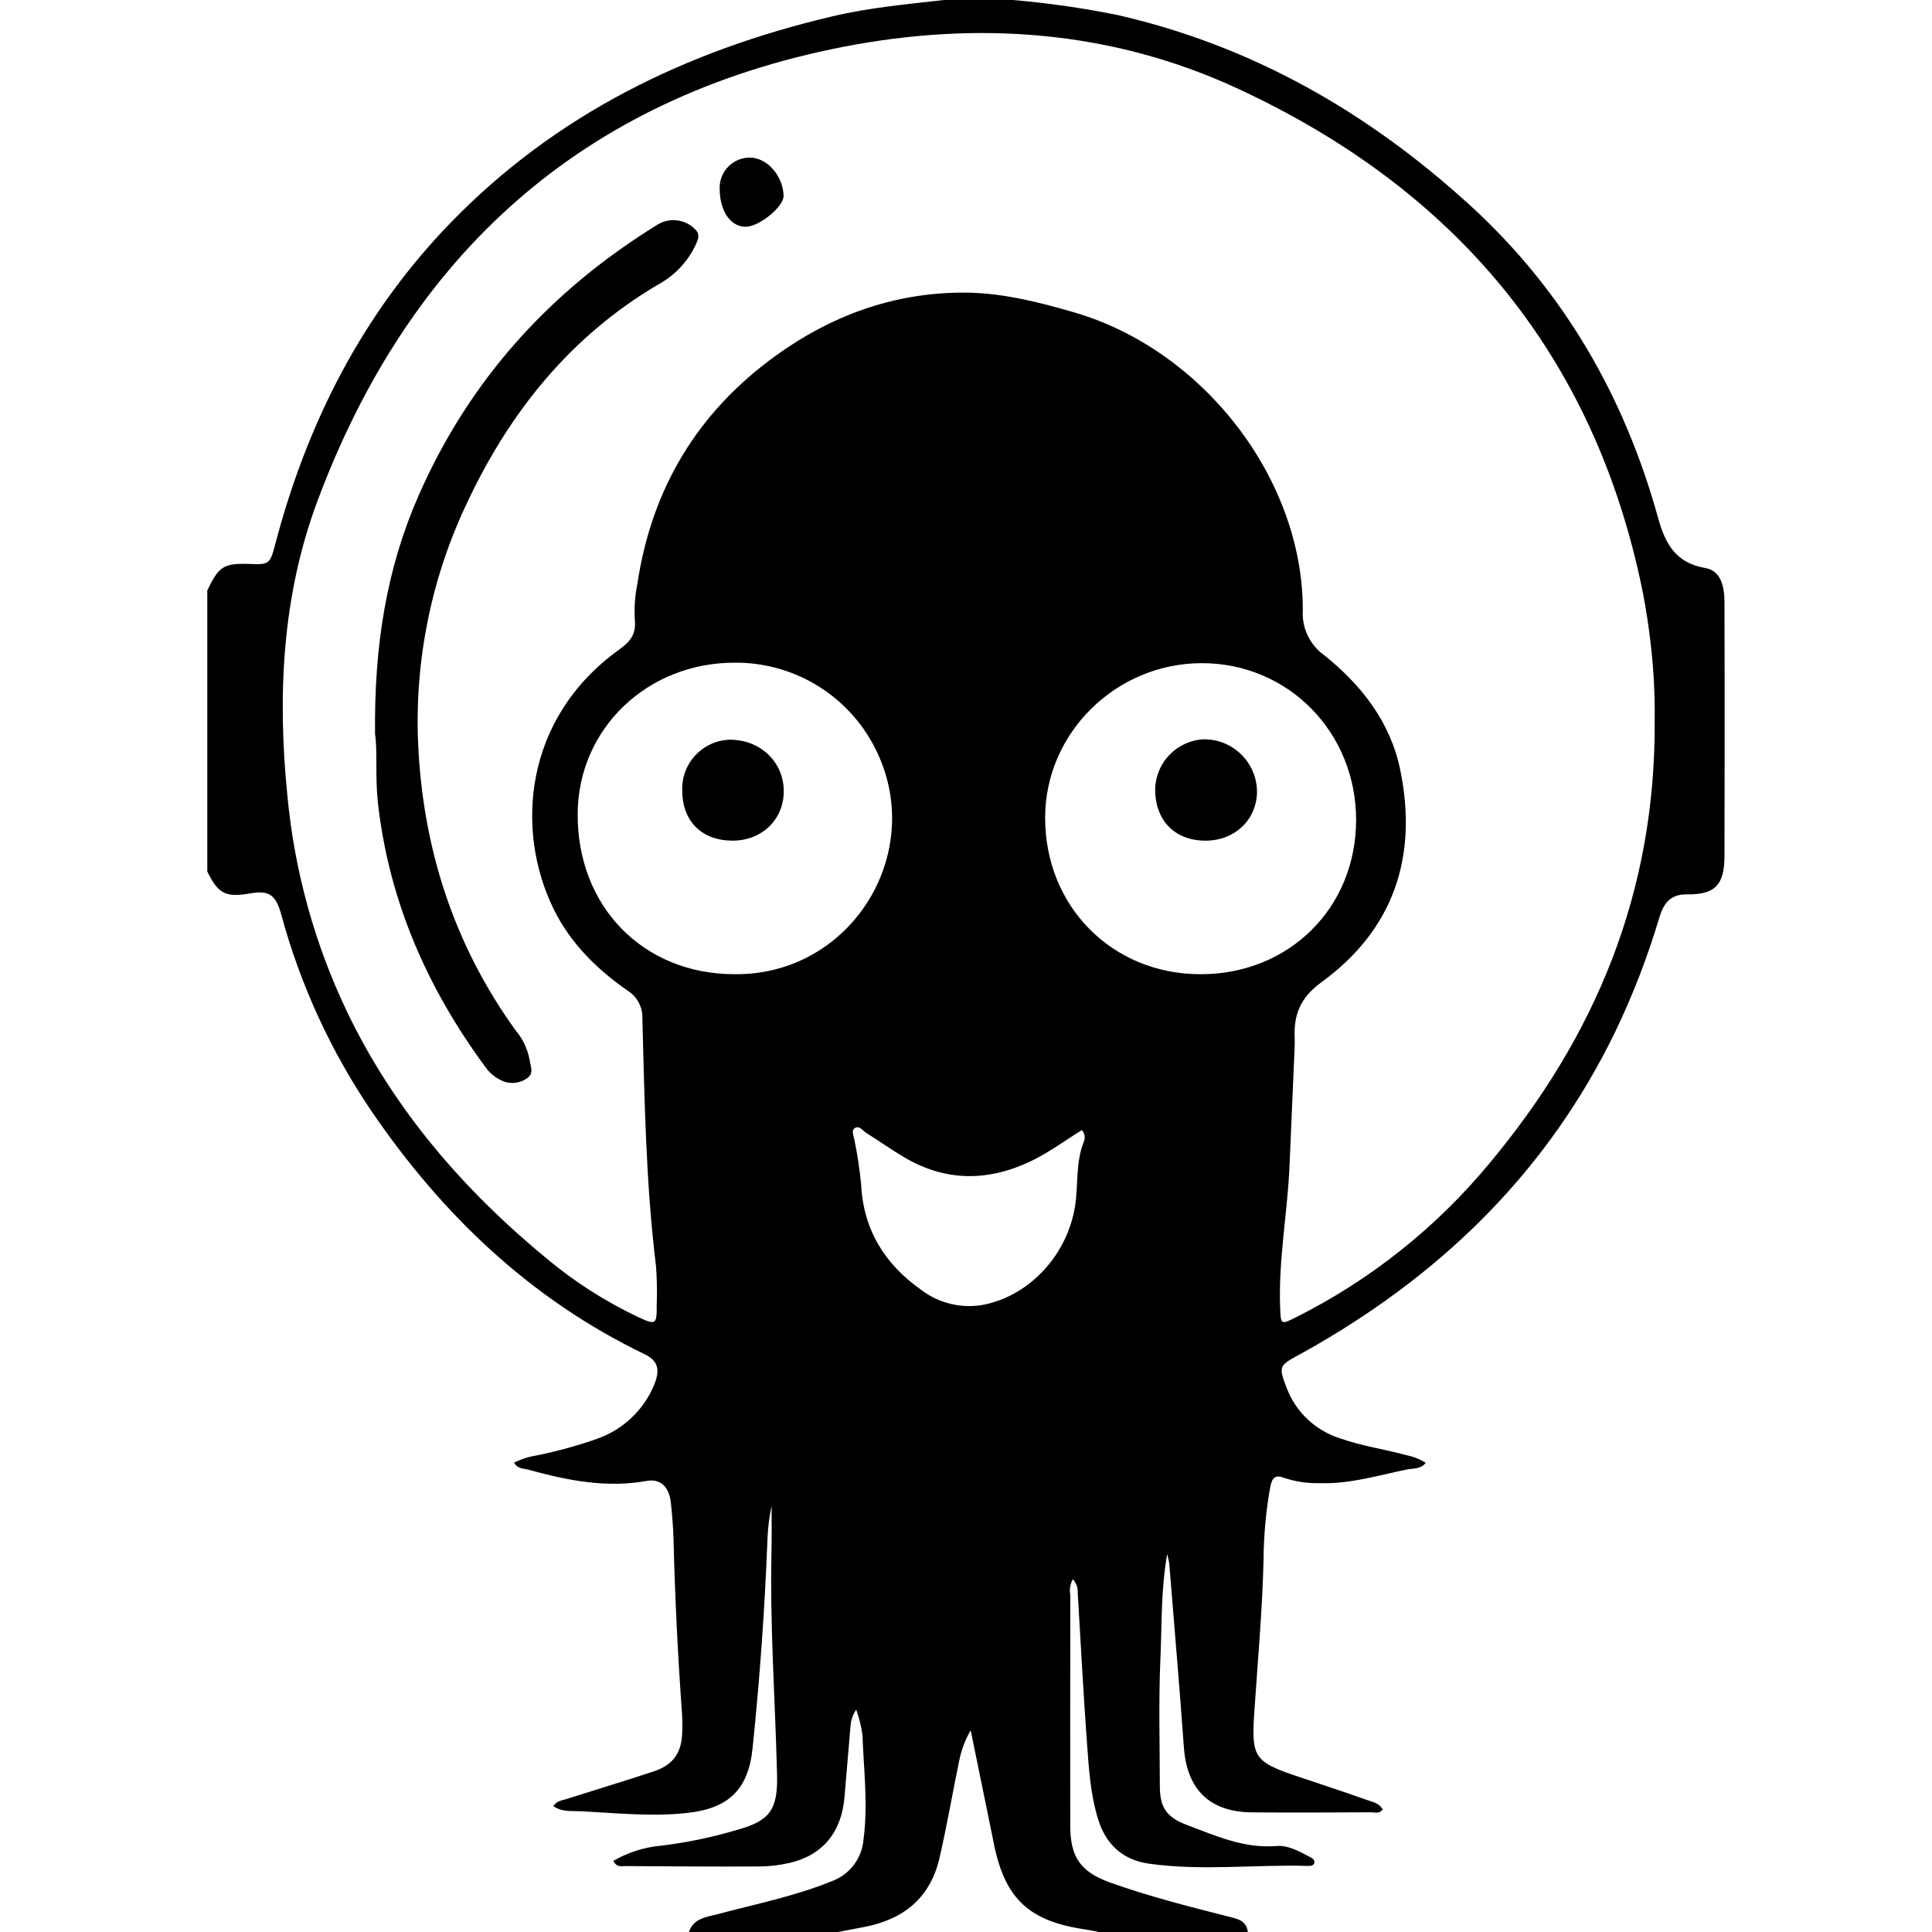
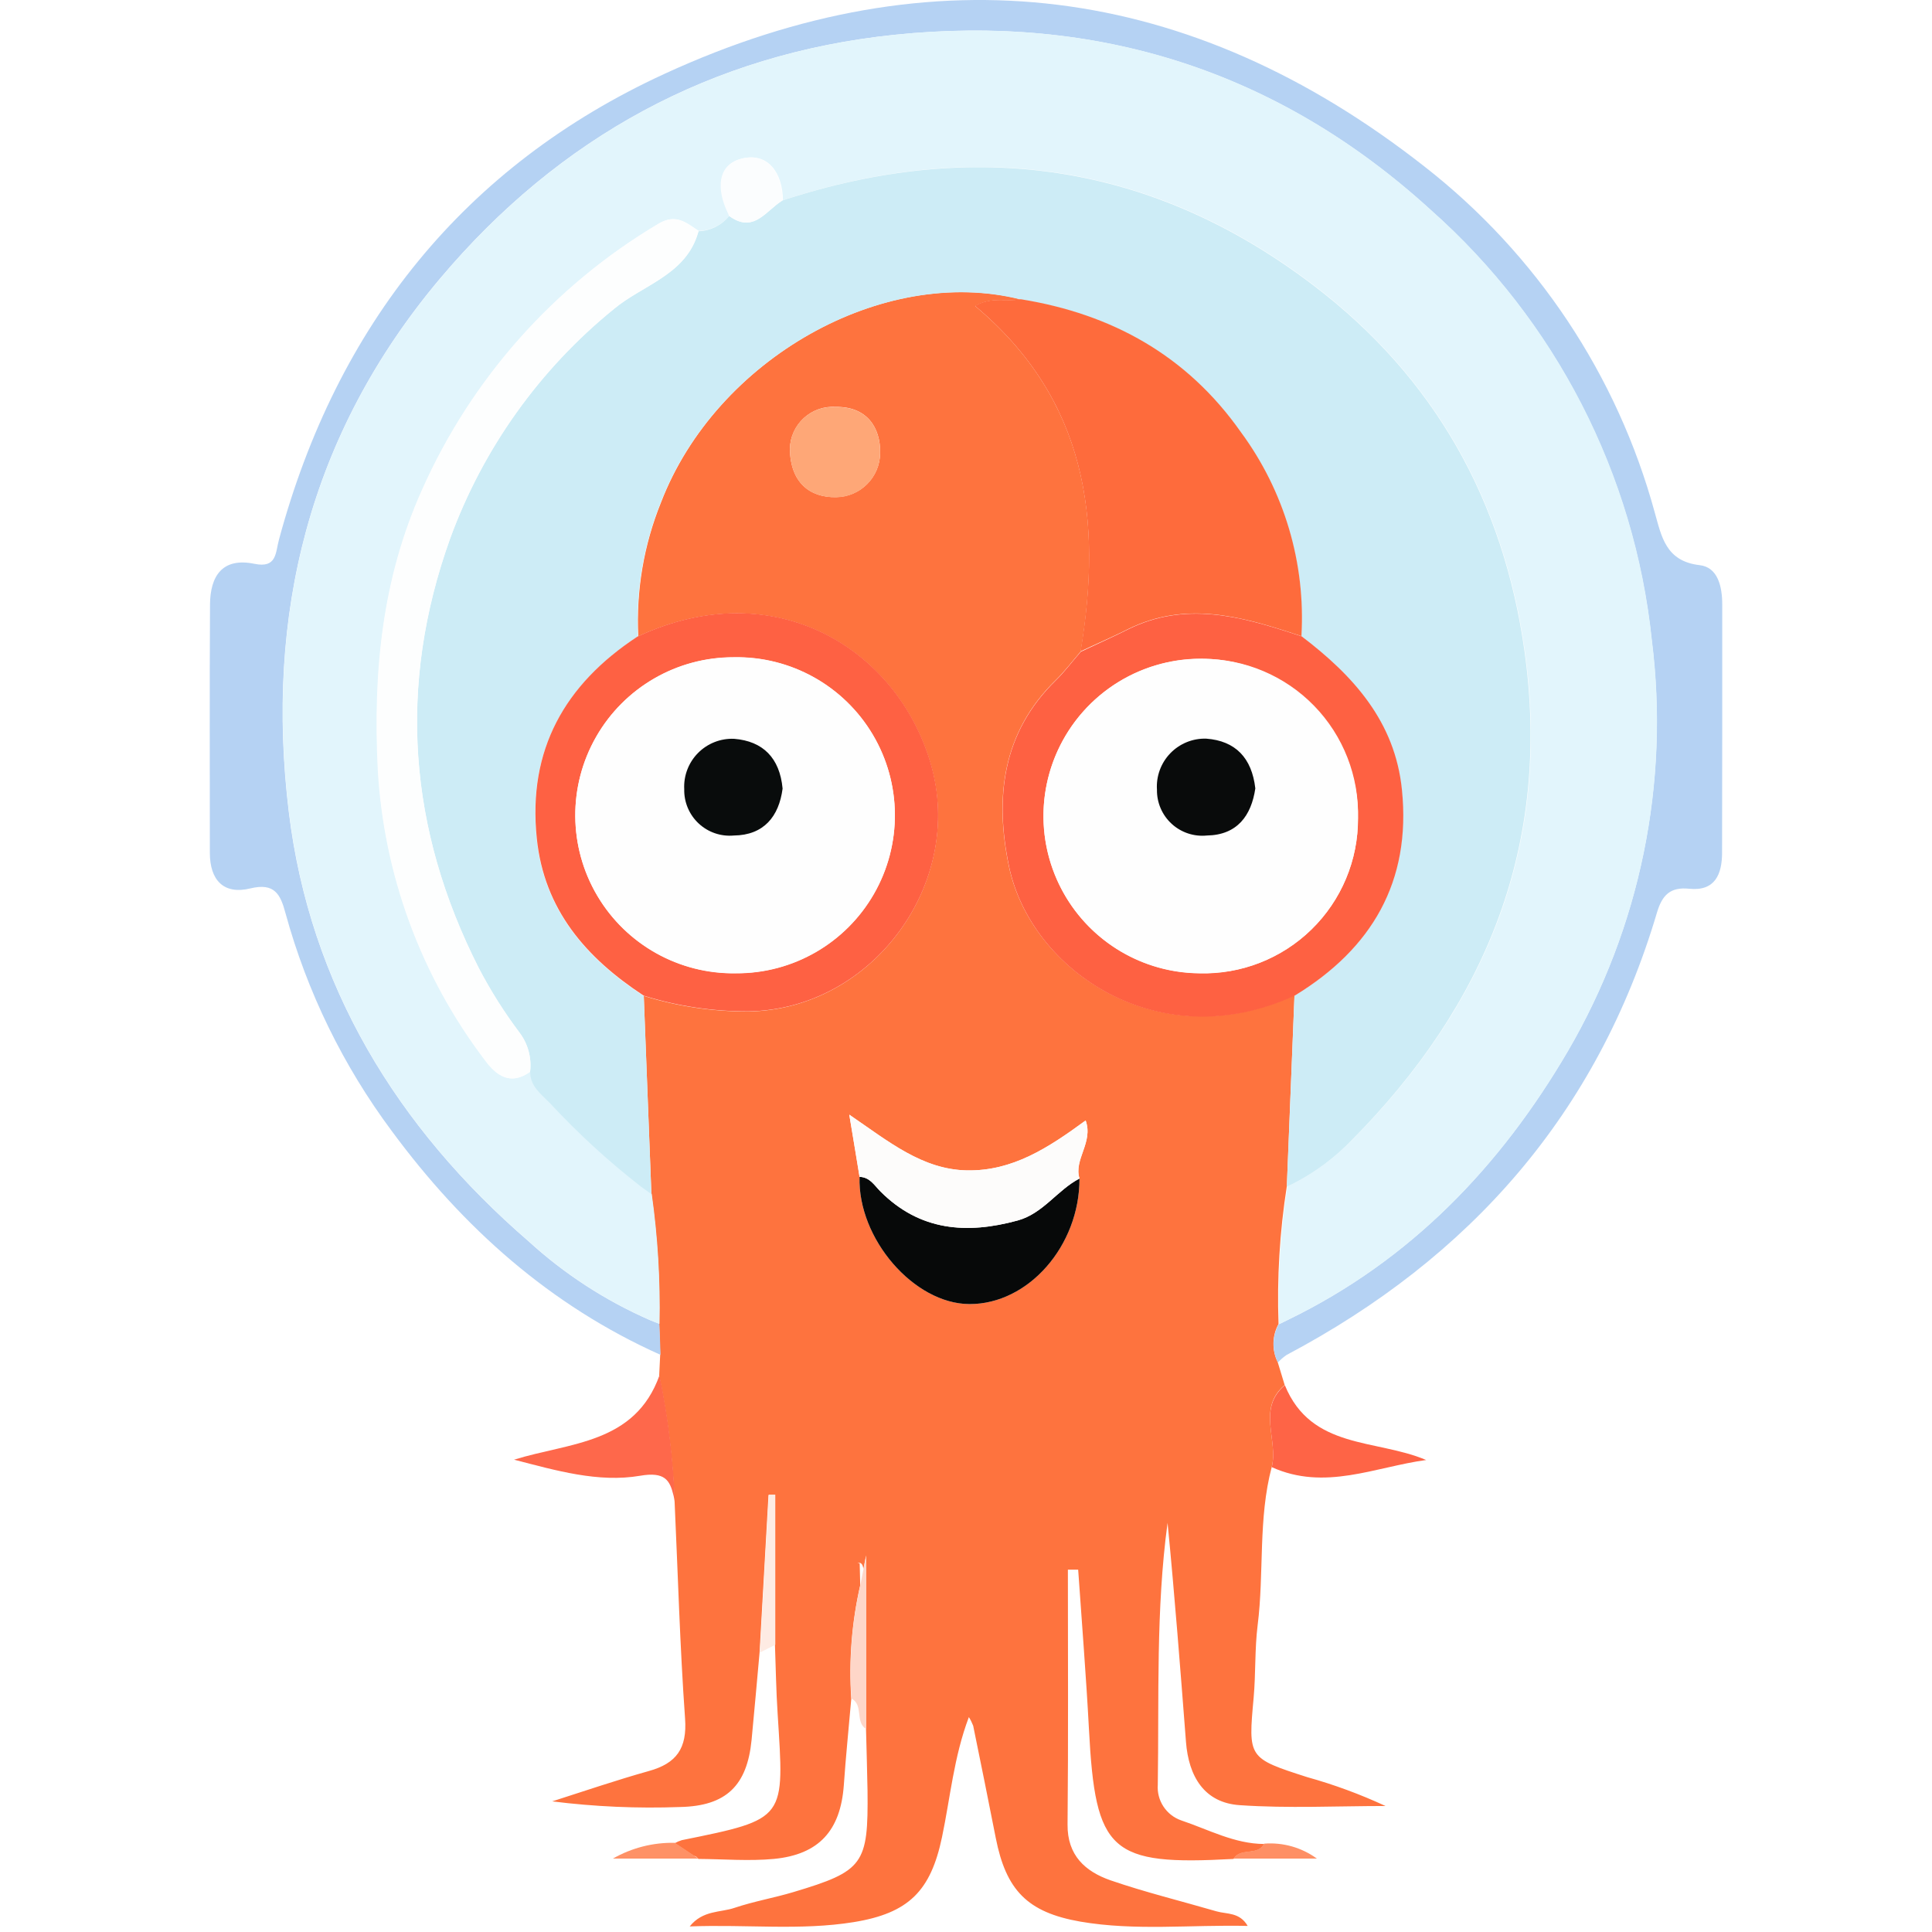
- <svg xmlns="http://www.w3.org/2000/svg" role="img" viewBox="0 0 24 24">
-   <path d="M12.581 0c.436.037.871.1 1.299.186 1.679.383 3.121 1.213 4.382 2.365 1.161 1.06 1.917 2.372 2.335 3.881.089.321.216.56.586.624.205.035.238.245.239.43.003.646.002 1.294.002 1.94l-.002 1.21c-.001.356-.116.479-.466.474-.211-.003-.293.119-.344.291-.146.489-.33.966-.552 1.426-.818 1.682-2.084 2.938-3.688 3.87-.077.045-.155.088-.233.131-.252.137-.258.146-.155.415.114.299.358.529.664.625.269.096.553.134.827.21a.672.672 0 0 1 .236.094c-.066.082-.156.067-.231.082-.36.073-.713.184-1.086.17a1.275 1.275 0 0 1-.438-.064c-.114-.045-.152-.006-.176.109a5.354 5.354 0 0 0-.084.92c-.015.617-.071 1.23-.112 1.844-.042.598-.018.651.558.842.281.094.563.187.842.286.069.024.15.038.192.117-.04.057-.098.035-.146.035-.493.003-.985.005-1.478.001-.524-.005-.806-.282-.845-.803-.055-.762-.12-1.524-.182-2.286a.947.947 0 0 0-.026-.12c-.079.455-.065.879-.084 1.298-.023.528-.008 1.057-.007 1.584 0 .27.086.388.335.483.359.135.711.295 1.114.262.141-.012.276.062.402.129.032.017.073.033.069.073-.004.043-.049.047-.084.045-.657-.019-1.317.065-1.972-.028-.323-.046-.533-.236-.631-.552-.094-.303-.114-.617-.137-.93-.046-.626-.078-1.253-.116-1.88a.222.222 0 0 0-.061-.171.282.282 0 0 0-.031.193c-.002.956-.002 1.911-.001 2.866 0 .388.123.575.494.708.481.172.976.298 1.47.423.11.028.225.047.242.192h-1.852c-.051-.01-.103-.022-.155-.03-.701-.1-1.001-.372-1.143-1.042l-.067-.331-.226-1.103c-.069.12-.118.25-.144.386-.083.399-.151.802-.243 1.2-.113.493-.444.763-.932.857l-.33.063H8.558c.057-.171.216-.185.355-.221.476-.127.96-.223 1.417-.409a.603.603 0 0 0 .397-.521c.058-.435.002-.865-.013-1.296a1.528 1.528 0 0 0-.078-.315.405.405 0 0 0-.071.207c-.026.296-.049.591-.075.886-.038.432-.273.716-.679.81a1.702 1.702 0 0 1-.37.045c-.557.003-1.115-.001-1.673-.005-.048 0-.109.019-.148-.065.178-.103.377-.168.582-.187a5.67 5.67 0 0 0 .939-.193c.42-.114.522-.249.512-.687-.023-.931-.091-1.86-.069-2.791.004-.184.001-.368.001-.551a2.387 2.387 0 0 0-.05.385 40.299 40.299 0 0 1-.186 2.623c-.052.513-.296.748-.804.805-.446.051-.889.002-1.332-.02-.108-.006-.234.012-.339-.064.043-.066.106-.07.16-.087.362-.115.725-.224 1.086-.344.246-.081.35-.235.355-.492a2.241 2.241 0 0 0-.003-.232 45.315 45.315 0 0 1-.105-2.149 5.487 5.487 0 0 0-.035-.478c-.024-.188-.131-.287-.295-.258-.505.092-.99-.006-1.473-.139-.059-.016-.134-.007-.178-.088a.986.986 0 0 1 .285-.09c.255-.052.507-.121.753-.208.312-.112.564-.347.695-.651.089-.203.056-.317-.112-.398-1.418-.683-2.512-1.73-3.391-3.017a8.152 8.152 0 0 1-1.123-2.447c-.067-.246-.156-.3-.383-.26-.306.053-.401.006-.535-.273v-3.49c.144-.303.205-.341.534-.329.235.01.247-.004.309-.242.396-1.508 1.082-2.861 2.171-3.988C6.9 1.42 8.523.631 10.34.203c.456-.108.922-.15 1.387-.203h.854Zm7.974 8.948a7.34 7.34 0 0 0-.048-.938 8.353 8.353 0 0 0-.099-.65c-.598-2.964-2.344-5.02-5.051-6.268-1.553-.715-3.21-.835-4.878-.511-3.248.633-5.396 2.583-6.539 5.652-.436 1.173-.495 2.406-.37 3.65.087.935.339 1.846.745 2.694.585 1.213 1.444 2.207 2.477 3.058.343.286.719.528 1.121.719.235.111.247.105.245-.146.006-.16.003-.32-.009-.48-.125-1.02-.142-2.045-.169-3.069a.392.392 0 0 0-.184-.353c-.385-.268-.713-.592-.921-1.019-.474-.97-.372-2.361.813-3.215.136-.097.217-.19.198-.373a1.724 1.724 0 0 1 .031-.442c.177-1.187.748-2.138 1.722-2.84.68-.492 1.442-.772 2.286-.782.483-.007.953.11 1.414.244 1.609.467 2.846 2.07 2.845 3.697a.64.64 0 0 0 .268.565c.463.371.821.83.943 1.426.22 1.077-.083 1.982-.979 2.634-.266.194-.347.406-.333.698.002.047 0 .095-.002.142l-.062 1.439c-.025.586-.138 1.165-.117 1.754.008.223.006.226.201.128a7.46 7.46 0 0 0 2.393-1.903c1.32-1.577 2.074-3.372 2.059-5.511ZM9.117 12.102c1.489.021 2.443-1.578 1.716-2.879a1.937 1.937 0 0 0-1.699-.991c-1.094-.004-1.954.822-1.958 1.881-.005 1.148.813 1.985 1.941 1.989Zm5.794 0c1.101.002 1.935-.823 1.935-1.917 0-1.091-.846-1.949-1.92-1.947-1.064.003-1.94.866-1.943 1.915-.003 1.105.831 1.948 1.928 1.949Zm-1.472 1.937c-.208.128-.407.277-.63.384-.536.257-1.063.257-1.579-.048-.158-.094-.308-.201-.464-.298-.047-.028-.092-.103-.15-.062-.044.03-.01.1-.001.151.037.179.064.362.082.544.027.565.293.992.742 1.31a.984.984 0 0 0 .791.186c.565-.119 1.025-.614 1.124-1.218.043-.266.005-.544.109-.803a.133.133 0 0 0-.024-.146Zm-8.78-4.92c-.012-1.102.143-2.055.54-2.961.633-1.443 1.642-2.553 2.98-3.374a.378.378 0 0 1 .459.067c.06.06.036.118.01.178a1.09 1.09 0 0 1-.48.51c-1.079.639-1.829 1.571-2.357 2.688a6.325 6.325 0 0 0-.618 2.986c.055 1.309.439 2.516 1.213 3.588.088.104.148.23.173.365.01.08.059.168-.031.228a.312.312 0 0 1-.288.041.502.502 0 0 1-.234-.185c-.72-.979-1.193-2.056-1.331-3.273-.036-.326-.004-.653-.036-.858ZM8.94 2.34a.373.373 0 0 1 .378-.382c.211.001.409.226.416.473.004.138-.309.39-.476.386-.189-.005-.318-.2-.318-.477Zm-.465 7.48a.609.609 0 0 1 .586-.631c.38-.003.671.271.675.633.004.356-.27.622-.639.621-.38-.002-.621-.241-.622-.623Zm6.496.623c-.381-.002-.625-.255-.621-.646a.635.635 0 0 1 .596-.613.656.656 0 0 1 .669.643c.001.354-.275.618-.644.616Z" />
+ <svg xmlns="http://www.w3.org/2000/svg" viewBox="0 0 327 327">
+   <g transform="translate(35.50 0)">
+     <path fill="#fefefe" d="M109.984 264.49c.028 0 .057.084.057.253l.084 3.51c.168-.9.337-1.798.533-2.724c-.14-1.713-1.488-.842-.674-1.039m73.666-96.013c-.028.028-.084.028-.112.056c.028.028.084.057.112.085c-.028-.028 0-.085 0-.14M137.244 50.623v.027h.084c-.028 0-.056-.027-.084-.027" />
+     <path fill="#fe733e" d="M176.688 287.314c.365-4.07.168-8.197.674-12.24c1.123-8.9.056-17.995 2.386-26.783c1.151-4.547-2.527-9.882 2.19-13.868l-1.18-3.874a7 7 0 0 1 .141-6.457a122.5 122.5 0 0 1 1.404-23.33c.42-10.724.87-21.448 1.291-32.2c-.028-.029-.084-.057-.112-.085c-22.936 10.528-44.553-4.21-48.231-21.897c-2.414-11.623-1.123-22.6 7.945-31.471c1.516-1.488 2.807-3.2 4.21-4.83c3.707-22.206 1.124-42.587-17.854-58.477c2.835-1.628 5.39-.702 7.692-1.123v-.028c-23.273-5.84-51.516 10.079-60.864 34.39a53.5 53.5 0 0 0-3.846 22.657C95.61 97 116.3 109.775 122 129.23c5.924 20.242-9.854 41.662-30.825 41.97a58.9 58.9 0 0 1-17.715-2.638q.632 16.76 1.292 33.52c1.028 7.29 1.47 14.65 1.32 22.01l.168 5.222c-.057 1.151-.113 2.302-.169 3.481a130.6 130.6 0 0 1 2.611 21.42a4 4 0 0 1-.112-.56c.028.196.084.364.112.56c.561 12.213.898 24.453 1.769 36.665c.365 5.053-1.46 7.58-6.12 8.872c-5.503 1.544-10.921 3.397-16.368 5.137a134 134 0 0 0 21.673.955c7.777-.169 11.314-3.622 12.072-11.342c.477-4.913.899-9.826 1.348-14.74c.505-8.899 1.01-17.826 1.516-26.725h1.095v25.406c.14 3.847.196 7.72.449 11.567c1.123 17.94 1.656 17.827-16.227 21.448q-.616.192-1.18.506a207 207 0 0 1 3.201 2.133c.328.053.616.249.786.534c4.268.028 8.563.393 12.774 0c7.664-.73 11.286-4.829 11.847-12.437c.337-4.885.842-9.77 1.264-14.655a66.2 66.2 0 0 1 1.516-19.23l-.085-3.51c0-.168-.056-.28-.056-.252c-.814.196.534-.674.674 1.039c.14-.758.309-1.516.45-2.274v29.421c.083 3.453.196 6.878.252 10.331c.14 12.493-.646 13.616-12.55 17.182c-3.284.982-6.709 1.572-9.966 2.667c-2.358.814-5.362.365-7.58 3.144c9.686-.365 18.754.73 27.766-.73c9.32-1.516 13.026-5.278 14.935-14.374c1.404-6.682 1.993-13.56 4.548-20.326q.435.695.73 1.46a2270 2270 0 0 1 3.818 18.978c1.74 8.844 5.334 12.606 14.318 14.178c9.292 1.6 18.697.505 28.326.73c-1.375-2.359-3.537-1.966-5.278-2.47c-5.98-1.741-12.071-3.23-17.939-5.25c-4.267-1.489-7.327-4.212-7.271-9.462c.14-14.373.056-28.747.056-43.121h1.74c.618 9.012 1.348 17.995 1.825 27.007c1.095 20.83 3.566 23.105 24.48 21.954c1.18-1.965 4.072-.421 5.167-2.527c-5.026-.028-9.405-2.442-14.01-3.986a5.936 5.936 0 0 1-3.986-6.064c.225-14.767-.337-29.59 1.656-44.301c1.208 12.352 2.162 24.733 3.117 37.086c.449 5.783 3.06 10.303 9.124 10.696c8.197.561 16.423.14 24.649.14a87 87 0 0 0-13.251-4.885c-10.05-3.228-9.995-3.256-9.068-13.475m-63.222-210.64a7.537 7.537 0 0 1-7.468 7.468c-4.408.084-7.72-2.442-7.805-8.17a7.26 7.26 0 0 1 7.749-7.102c5.25-.084 7.608 3.453 7.524 7.804m33.744 122.796c.028 11.37-8.674 21.28-18.613 21.252c-9.376-.028-18.95-11.09-18.613-21.533c-.505-3.088-1.038-6.204-1.74-10.528c6.71 4.576 12.352 9.265 19.904 9.433c7.72.14 13.785-3.818 20.101-8.45c1.348 3.706-2.05 6.597-1.039 9.826" />
+     <path fill="#b5d2f3" d="M76.1 224.064c-.562-.197-1.096-.45-1.63-.646a74.8 74.8 0 0 1-20.521-13.335c-22.29-19.259-37.002-43.374-40.567-72.628c-4.043-33.239 3.397-63.924 25.575-90.285C59.2 23.138 85 9.13 115.796 5.9c34.222-3.565 64.963 6.008 90.847 29.646a113.17 113.17 0 0 1 37.422 72.852a110.57 110.57 0 0 1-14.233 69.567c-11.426 19.512-26.642 35.345-47.22 45.368c-.562.28-1.123.561-1.685.814a6.92 6.92 0 0 0-.14 6.457a9 9 0 0 1 1.46-1.263c31.078-16.452 52.638-40.904 62.717-74.93c.87-2.891 2.218-4.323 5.446-3.986c4.38.449 5.559-2.47 5.559-6.12q.042-21.014.028-42c0-3.003-.73-6.316-3.847-6.653c-5.727-.673-6.429-4.856-7.58-8.927a111.5 111.5 0 0 0-38.966-58.534C166.02-2.886 122.56-8.501 76.969 12.498C43.084 28.08 21.495 55.115 11.725 91.302c-.618 2.246-.337 4.913-4.155 4.127c-5.446-1.123-7.496 2.077-7.524 6.906c-.084 14.009-.028 27.99-.028 41.999c0 4.66 2.359 7.13 6.85 6.036c4.127-1.011 5.11 1.038 5.952 4.183a110.8 110.8 0 0 0 17.996 36.889c12.071 16.367 26.782 29.506 45.48 37.872c-.057-1.741-.113-3.51-.197-5.25" />
+     <path fill="#fe684b" d="M76.127 232.767c-4.155 11.65-15.216 11.37-24.62 14.29c7.074 1.824 14.26 3.93 21.335 2.722c4.212-.73 5.026.786 5.643 3.285c.057.197.085.393.14.59c.029.168.085.365.113.561a131 131 0 0 0-2.61-21.448" />
+     <path fill="#fe6446" d="M179.748 248.32c8.984 4.07 17.462-.028 26.137-1.208c-8.478-3.593-19.455-1.74-23.919-12.661c-4.745 3.987-1.067 9.32-2.218 13.869" />
+     <path fill="#fed6c8" d="M111.107 263.255c-.14.758-.309 1.516-.449 2.274c-.168.898-.365 1.797-.533 2.723a66.2 66.2 0 0 0-1.516 19.23c2.105 1.096.561 3.987 2.498 5.166z" />
+     <path fill="#feebe3" d="M94.628 252.98c-.505 8.9-1.01 17.827-1.516 26.726c.87-.449 1.74-.87 2.61-1.32V252.98z" />
+     <path fill="#fe9166" d="M68.238 314.574h14.487c-.253-.168-.534-.337-.787-.533a212 212 0 0 1-3.2-2.134a20.25 20.25 0 0 0-10.5 2.667" />
+     <path fill="#fe8f64" d="M173.291 314.574h14.093a13.37 13.37 0 0 0-8.927-2.527c-1.095 2.134-4.015.562-5.166 2.527" />
+     <path fill="#e2f5fc" d="M182.64 223.306c20.578-9.995 35.766-25.828 47.22-45.368a110.57 110.57 0 0 0 14.234-69.567a112.9 112.9 0 0 0-37.423-72.852c-25.884-23.61-56.625-33.211-90.847-29.618c-30.77 3.2-56.597 17.237-76.839 41.269C16.78 73.53 9.367 104.216 13.41 137.456c3.565 29.28 18.276 53.368 40.567 72.627a75 75 0 0 0 20.522 13.335c.533.225 1.067.45 1.628.646c.15-7.36-.291-14.72-1.32-22.01a63 63 0 0 1-1.684-1.208a126 126 0 0 1-15.497-14.205c-1.487-1.516-3.34-2.807-3.34-5.278c-3.313 2.386-5.7.73-7.636-1.909a89.36 89.36 0 0 1-18.164-49.382c-.786-16.227.673-32.004 7.495-47.192a99.2 99.2 0 0 1 39.922-44.975c3.032-1.853 4.772-.196 6.878 1.18a7.08 7.08 0 0 0 5.193-2.584l-.252-.589c-1.797-3.79-1.881-8.085 2.442-9.096c4.352-1.039 6.822 2.499 6.85 7.075c32.482-10.668 62.69-6.345 89.95 14.458c20.38 15.553 32.06 36.412 35.625 61.847c4.604 32.706-6.457 59.825-29.253 82.762a39 39 0 0 1-9.152 6.962c-.59.309-1.18.59-1.769.87a122.5 122.5 0 0 0-1.403 23.33c.505-.253 1.038-.534 1.628-.814" />
+     <path fill="#cdecf6" d="M193.28 192.986c22.768-22.937 33.829-50.056 29.253-82.762c-3.566-25.463-15.244-46.322-35.626-61.847c-27.26-20.803-57.495-25.098-89.949-14.458c-.056.027-.112.084-.168.112c-2.555 1.628-4.548 5.138-8.226 2.948c-.225-.14-.421-.253-.646-.421a7.03 7.03 0 0 1-5.193 2.582c-.085.337-.197.646-.31.983c-2.33 6.541-9.32 8.254-14.008 12.184a89.64 89.64 0 0 0-27.71 38.826c-8.927 24.874-7.102 49.242 4.858 72.768a77 77 0 0 0 6.878 10.893a9.17 9.17 0 0 1 1.796 6.54v.085c0 2.443 1.853 3.762 3.341 5.278a128 128 0 0 0 15.497 14.206c.562.393 1.123.814 1.684 1.207q-.63-16.76-1.29-33.52c-.029 0-.029-.029-.057-.029c-9.714-6.372-16.844-14.514-18.08-26.642c-1.544-14.963 4.745-26.024 16.985-34.082c.056-.028.112-.084.169-.112a53.4 53.4 0 0 1 3.846-22.656c9.348-24.283 37.59-40.23 60.864-34.39a.1.1 0 0 1 .084.028c15.44 2.498 28.13 9.545 37.226 22.487a53.04 53.04 0 0 1 10.247 34.53c8.76 6.654 15.834 14.459 16.985 25.997c1.544 15.525-5.081 26.867-18.136 34.784v.14c-.42 10.725-.87 21.449-1.291 32.201a26 26 0 0 0 1.768-.87a37.6 37.6 0 0 0 9.209-6.99" />
+     <path fill="#fe6b3c" d="M155.464 106.462c9.63-4.745 18.978-2.19 28.27.87c.338.112.702.225 1.04.337a52.95 52.95 0 0 0-10.248-34.53c-9.096-12.943-21.785-19.99-37.226-22.488h-.084c-2.302.45-4.857-.505-7.692 1.123c18.978 15.89 21.589 36.271 17.855 58.478c.59-.28 1.15-.534 1.74-.814c2.162-.983 4.268-1.937 6.345-2.976" />
+     <path fill="#fe6142" d="M201.786 133.694c-1.15-11.539-8.226-19.343-16.985-25.997c-.336-.112-.701-.224-1.038-.337c-9.32-3.06-18.641-5.615-28.27-.87c-2.078 1.039-4.212 2.021-6.317 3.004c-.59.28-1.151.533-1.741.814c-1.404 1.6-2.695 3.34-4.211 4.829c-9.096 8.871-10.36 19.848-7.945 31.47c3.678 17.715 25.295 32.454 48.26 21.954c.027-.028.083-.028.111-.056c13.055-7.945 19.708-19.315 18.136-34.811m-34.334 31.021a26.616 26.616 0 1 1 26.895-26.249a26.096 26.096 0 0 1-26.895 26.25" />
+     <path fill="#fe6143" d="M72.337 107.781c-12.24 8.058-18.529 19.119-16.985 34.082c1.236 12.128 8.366 20.27 18.08 26.642c.028 0 .028.028.056.028a58.7 58.7 0 0 0 17.715 2.64c20.943-.31 36.749-21.702 30.825-41.971c-5.699-19.456-26.418-32.23-49.466-21.533a.8.8 0 0 0-.225.112m16.732 56.934a26.742 26.742 0 1 1-.393-53.48a26.743 26.743 0 1 1 .393 53.48" />
+     <path fill="#070909" d="M113.522 201.66c-1.04-1.038-1.797-2.442-3.538-2.47c-.337 10.444 9.209 21.505 18.613 21.533c9.967.028 18.642-9.882 18.613-21.252c-3.761 1.937-6.148 5.923-10.471 7.103c-8.619 2.358-16.536 1.768-23.217-4.913" />
+     <path fill="#fdfcfb" d="M148.25 189.645c-6.317 4.632-12.353 8.59-20.102 8.45c-7.58-.14-13.195-4.857-19.904-9.433c.73 4.324 1.235 7.412 1.74 10.528c1.74.056 2.499 1.432 3.538 2.47c6.653 6.682 14.598 7.272 23.217 4.914c4.323-1.18 6.71-5.138 10.471-7.103c-1.01-3.229 2.387-6.12 1.04-9.826" />
+     <path fill="#fea777" d="M105.942 68.899a7.194 7.194 0 0 0-7.749 7.103c.085 5.727 3.397 8.225 7.805 8.17a7.537 7.537 0 0 0 7.468-7.469c.084-4.379-2.274-7.916-7.524-7.804" />
+     <path fill="#fdfefe" d="M54.23 181.307a9.17 9.17 0 0 0-1.797-6.541a80 80 0 0 1-6.878-10.893c-11.96-23.526-13.813-47.894-4.857-72.768A89.64 89.64 0 0 1 68.407 52.28c4.688-3.93 11.679-5.615 14.009-12.184q.18-.483.309-.982c-2.106-1.376-3.847-3.032-6.879-1.18a99.2 99.2 0 0 0-39.92 44.975c-6.823 15.188-8.283 30.965-7.496 47.192a89.66 89.66 0 0 0 18.163 49.382c1.937 2.64 4.352 4.296 7.636 1.91z" />
+     <path fill="#fbfdfe" d="M96.762 34.031c.056-.028.112-.084.168-.112c-.056-4.576-2.499-8.113-6.85-7.075c-4.323 1.039-4.24 5.334-2.442 9.096l.252.59q.31.23.646.42c3.678 2.219 5.67-1.319 8.226-2.919" />
+     <path fill="#fefefe" d="M194.347 138.494a26.253 26.253 0 0 0-26.25-26.979a26.616 26.616 0 1 0-.645 53.228a26.13 26.13 0 0 0 26.895-26.249m-25.576 2.92a7.69 7.69 0 0 1-8.45-7.748a8.146 8.146 0 0 1 8.338-8.647c4.94.365 7.72 3.256 8.31 8.422c-.674 4.604-3.032 7.889-8.198 7.973m-80.095-30.151a26.742 26.742 0 1 0 .393 53.48a26.743 26.743 0 1 0-.393-53.48m.028 30.15a7.694 7.694 0 0 1-8.394-7.832a8.113 8.113 0 0 1 8.45-8.534a8.31 8.31 0 0 1 8.198 8.422c-.618 4.745-3.2 7.889-8.254 7.945" />
+     <path fill="#090b0b" d="M168.659 125.019a8.116 8.116 0 0 0-8.338 8.647a7.676 7.676 0 0 0 8.45 7.748c5.138-.084 7.524-3.369 8.198-7.973c-.59-5.166-3.37-8.057-8.31-8.422" />
+     <path fill="#090c0c" d="M88.76 125.047a8.113 8.113 0 0 0-8.45 8.534a7.694 7.694 0 0 0 8.394 7.833c5.054-.056 7.636-3.2 8.254-7.945c-.477-5.194-3.34-8.03-8.198-8.422" />
+   </g>
</svg>
